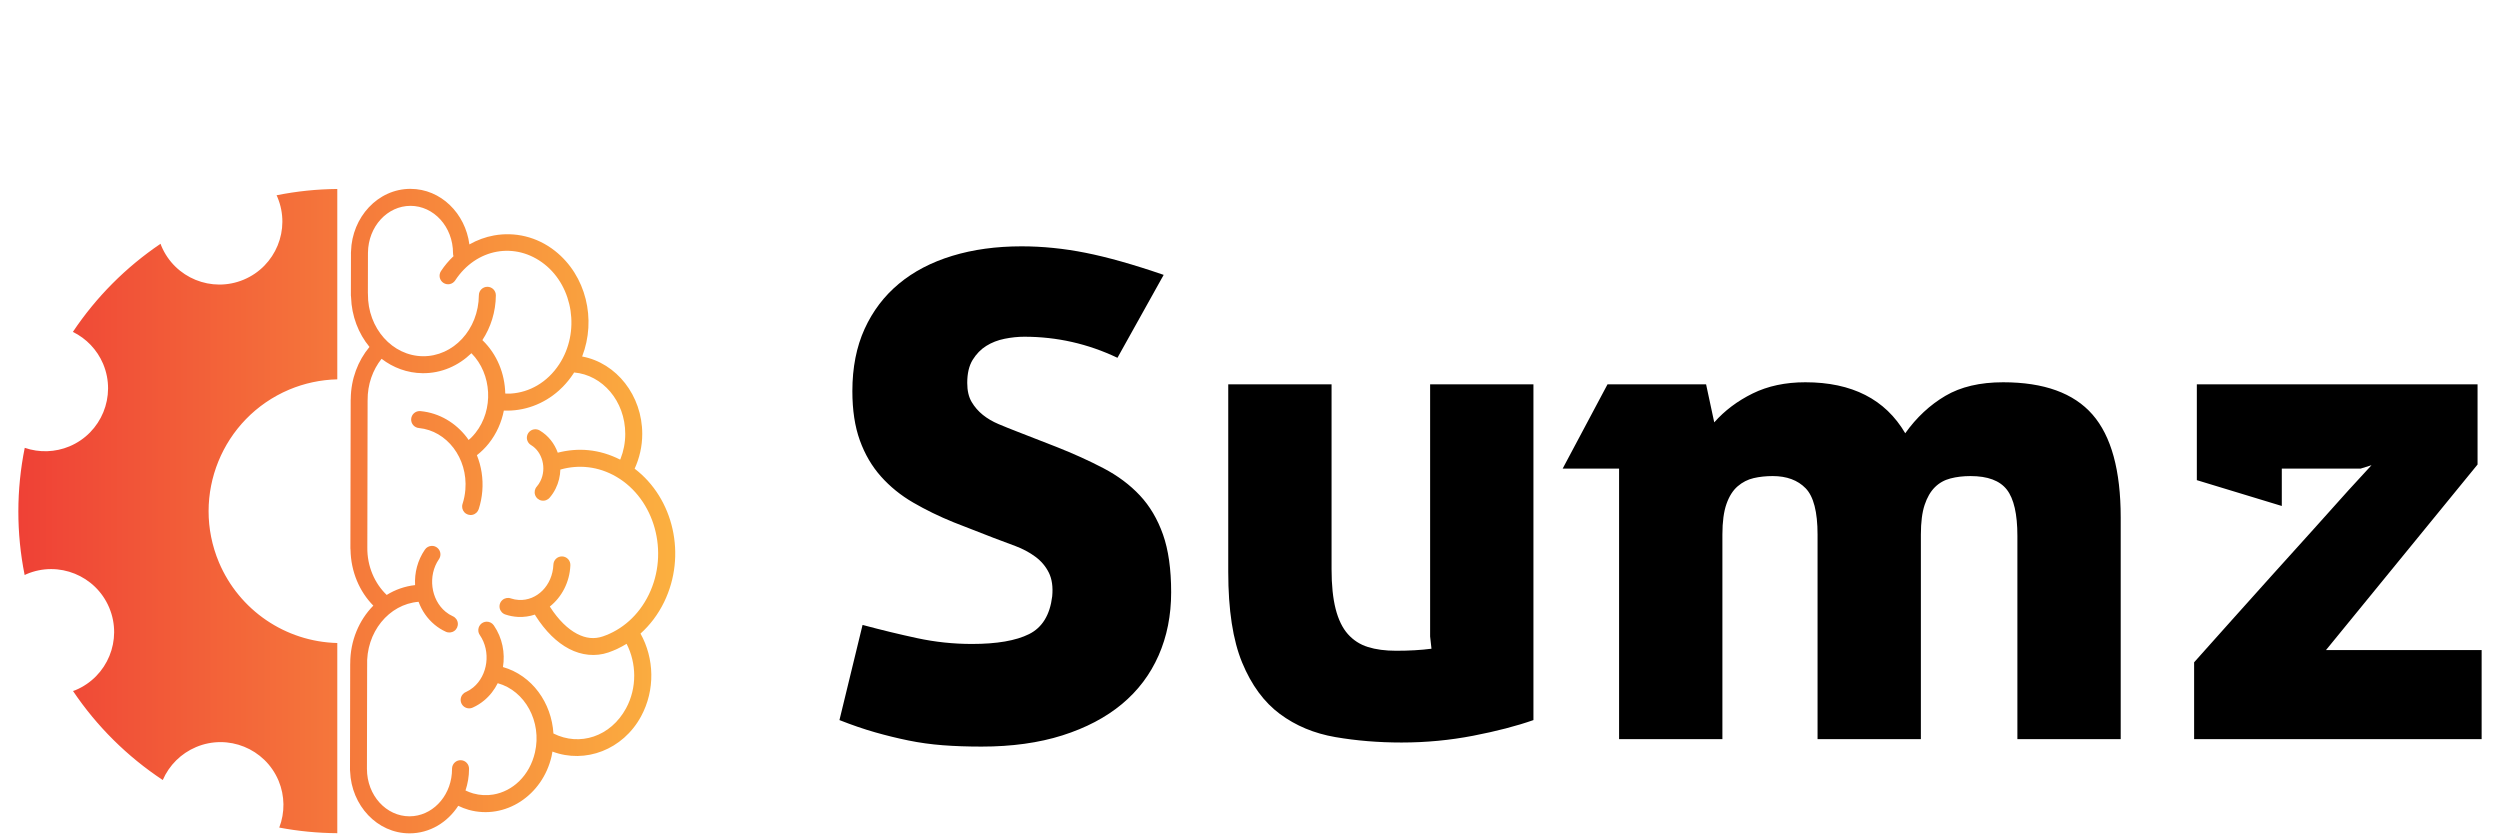
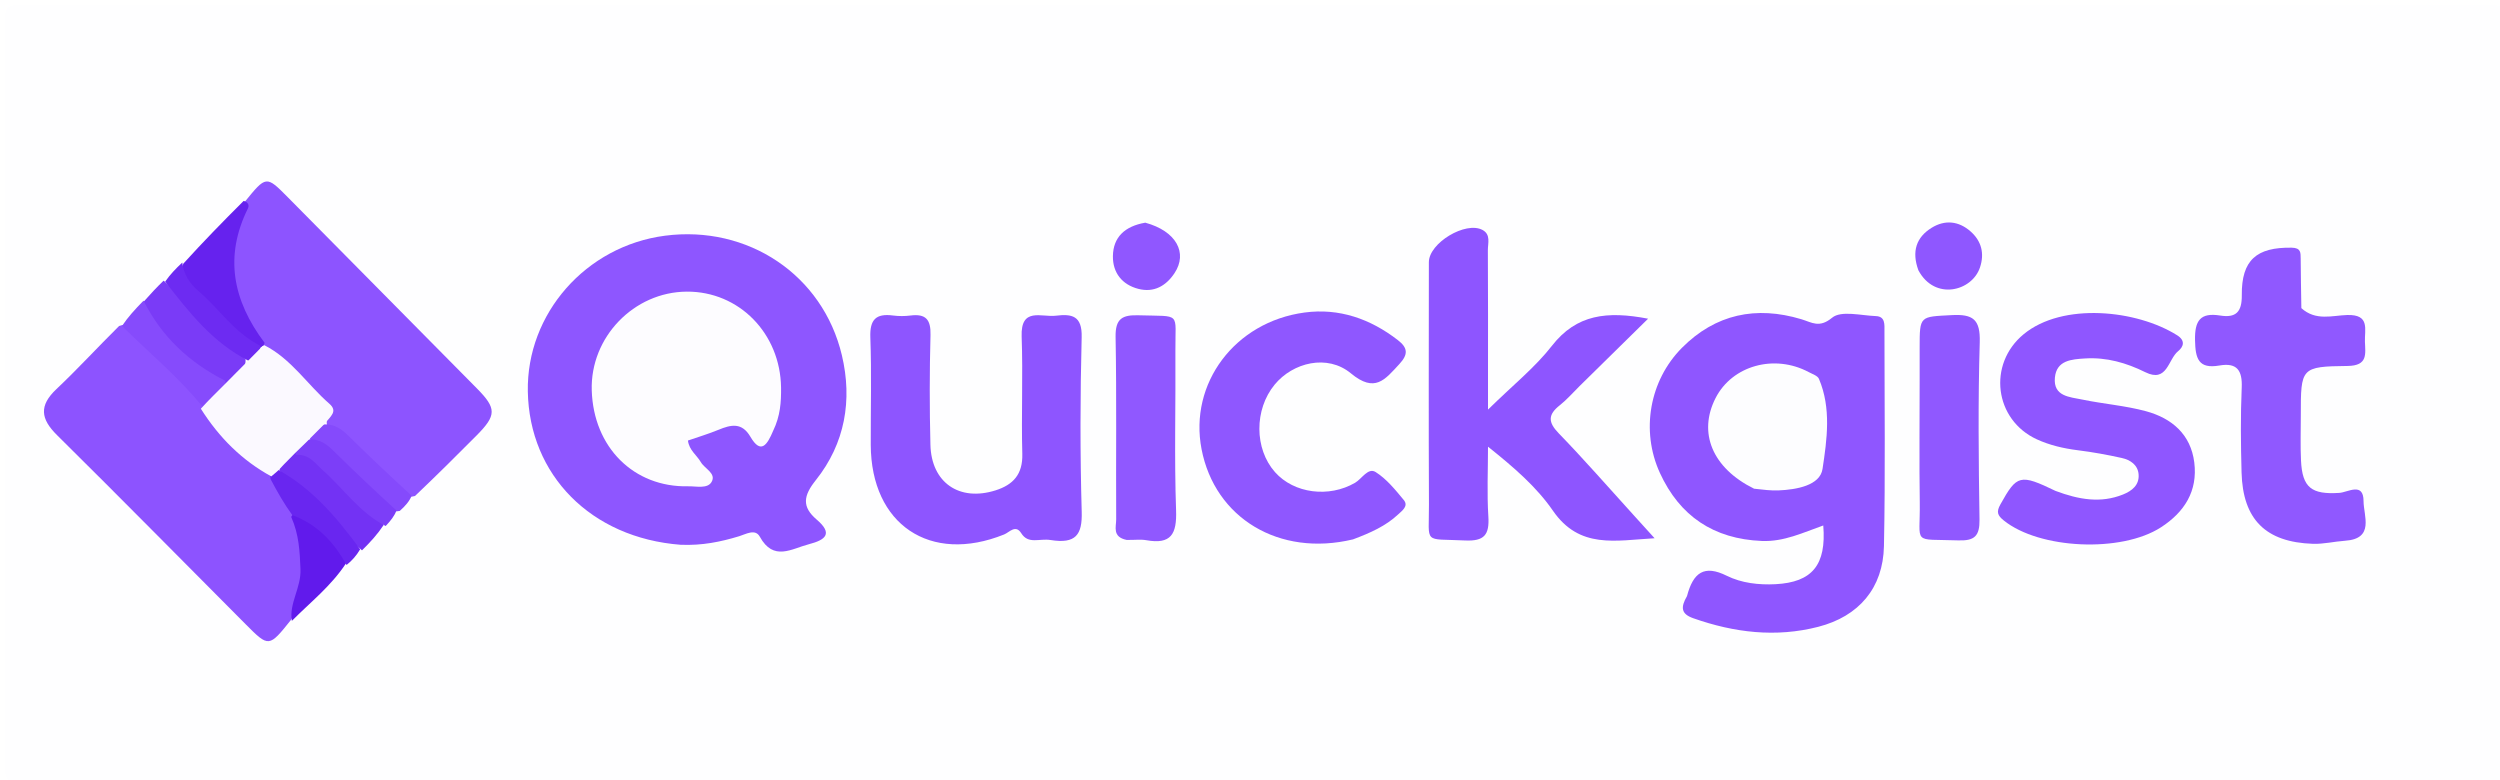
- <svg xmlns="http://www.w3.org/2000/svg" width="90" height="30" viewBox="0 0 300 101.491" class="css-1j8o68f" version="1.1" id="svg12">
-   <defs id="SvgjsDefs10989">
-     <linearGradient id="SvgjsLinearGradient10994">
-       <stop id="SvgjsStop10995" stop-color="#ef4136" offset="0" />
-       <stop id="SvgjsStop10996" stop-color="#fbb040" offset="1" />
-     </linearGradient>
-   </defs>
-   <g id="SvgjsG10990" featurekey="hmhgWD-0" transform="matrix(0.827779,0,0,0.827779,-1.498085,20.44879)" fill="url(#SvgjsLinearGradient10994)">
-     <path d="m59.5 3.082c-4.795 0-8.602 4.16-8.746 9.193a1.25 1.25 0 0 0-0.01 0.16v0.051 0.002c-2.12e-4 0.027-0.004 0.053-0.004 0.08a1.25 1.25 0 0 0 0.004 0.125l-0.012 6.062a1.25 1.25 0 0 0 0.027 0.27 1.25 1.25 0 0 0 0 0.006c0.088 2.786 1.089 5.342 2.709 7.309-1.697 2.033-2.723 4.707-2.754 7.625a1.25 1.25 0 0 0-0.012 0.18l-0.041 21.643a1.25 1.25 0 0 0 0 0.008c-3.4e-5 0.003 3.3e-5 0.005 0 0.008v0.164a1.25 1.25 0 0 0 0.018 0.215 1.25 1.25 0 0 0 0 0.008c0.058 3.216 1.313 6.136 3.356 8.213-2.113 2.135-3.4 5.177-3.398 8.484v0.002a1.25 1.25 0 0 0-0.006 0.121l-0.029 15.393a1.25 1.25 0 0 0 0 0.014c0 0.002-1e-6 0.004 0 0.006v0.156a1.25 1.25 0 0 0 0.018 0.225c0.189 4.991 3.977 9.1 8.742 9.1 2.987 0 5.589-1.618 7.166-4.051 0.492 0.234 1 0.442 1.537 0.592 5.393 1.499 10.865-2.125 12.193-7.873 0.054-0.233 0.09-0.466 0.129-0.699 4.827 1.821 10.372-0.265 13.033-5.17 2.117-3.903 1.951-8.559-0.076-12.191 1.391-1.247 2.581-2.804 3.471-4.631 3.343-6.865 1.417-15.253-4.334-19.629 0.706-1.55 1.119-3.279 1.119-5.115 0-5.654-3.788-10.445-8.842-11.391 2.112-5.442 0.607-11.91-4.006-15.543-2.675-2.106-5.914-2.814-8.961-2.268-1.26 0.226-2.482 0.678-3.623 1.322-0.591-4.563-4.201-8.174-8.668-8.174zm-10.766 0.018a47.453 47.453 0 0 0-8.94 0.928l0.006 0.004 0.002 0.002a9.264 9.264 0 0 1 0.111 0.238l0.025 0.062a9.264 9.264 0 0 1-4.973 12.109 9.264 9.264 0 0 1-12.115-4.951 9.264 9.264 0 0 1-0.121-0.328 47.453 47.453 0 0 0-12.898 12.963 9.264 9.264 0 0 1 4.436 4.674l0.027 0.064a9.264 9.264 0 0 1-4.973 12.107 9.264 9.264 0 0 1-6.574 0.213 47.453 47.453 0 0 0-0.014 18.713 9.264 9.264 0 0 1 0.295-0.139 9.264 9.264 0 0 1 12.133 4.906l0.027 0.064a9.264 9.264 0 0 1-4.973 12.105 9.264 9.264 0 0 1-0.363 0.131 47.453 47.453 0 0 0 13.203 13.094 9.264 9.264 0 0 1 4.887-4.842 9.264 9.264 0 0 1 12.135 4.906l0.027 0.064a9.264 9.264 0 0 1 0.09 6.869 47.453 47.453 0 0 0 8.539 0.826v-27.98a19.424 19.424 0 0 1-17.408-11.857 19.424 19.424 0 0 1 10.332-25.426 19.424 19.424 0 0 1 7.076-1.51v-28.012zm10.766 2.482c3.407 0 6.262 3.053 6.262 6.986a1.25 1.25 0 0 0 0.068 0.422c-0.678 0.644-1.302 1.37-1.844 2.197a1.25 1.25 0 1 0 2.092 1.369c3.092-4.723 8.867-5.748 13.127-2.393 4.26 3.355 5.272 10.002 2.18 14.725-1.758 2.685-4.399 4.144-7.119 4.314-0.273 0.017-0.547 0.005-0.82-0.004-0.062-2.905-1.192-5.772-3.367-7.863 1.227-1.869 1.961-4.138 1.984-6.58a1.25 1.25 0 1 0-2.5-0.025c-0.048 5.084-3.788 9.027-8.244 8.977-4.457-0.051-8.126-4.082-8.078-9.166a1.25 1.25 0 0 0-0.004-0.125 1.25 1.25 0 0 0-0.004-0.025l0.01-5.293 0.002-0.613c0.041-3.892 2.873-6.902 6.256-6.902zm8.973 21.689c3.012 3.038 3.31 8.29 0.594 11.713-0.216 0.272-0.442 0.524-0.68 0.756-0.108 0.105-0.224 0.192-0.336 0.289-0.087-0.124-0.166-0.253-0.258-0.373-1.634-2.135-4.022-3.601-6.799-3.871a1.25 1.25 0 0 0-0.123-0.008 1.25 1.25 0 0 0-0.119 2.496c4.081 0.397 7.202 4.402 6.824 9.07-0.059 0.73-0.2 1.427-0.412 2.082a1.25 1.25 0 1 0 2.379 0.768c0.271-0.839 0.451-1.726 0.525-2.648 0.151-1.861-0.146-3.663-0.795-5.277 0.633-0.494 1.224-1.067 1.75-1.73 1.142-1.439 1.876-3.106 2.215-4.836 2.914 0.127 5.822-0.905 8.111-2.957 0.198-0.177 0.39-0.362 0.578-0.555 0.565-0.577 1.085-1.221 1.549-1.93 0.035-0.053 0.062-0.109 0.096-0.162 4.168 0.358 7.527 4.197 7.527 9.037 0 1.307-0.248 2.544-0.691 3.66-0.017 0.043-0.041 0.082-0.059 0.125-1.5-0.762-3.071-1.23-4.65-1.387-1.53-0.151-3.059-0.014-4.529 0.367-0.476-1.33-1.372-2.499-2.639-3.26a1.25 1.25 0 0 0-0.715-0.186 1.25 1.25 0 0 0-0.572 2.328c1.649 0.99 2.32 3.403 1.371 5.303-0.148 0.297-0.324 0.56-0.52 0.789a1.25 1.25 0 1 0 1.9 1.623c0.33-0.386 0.618-0.819 0.855-1.295 0.449-0.898 0.674-1.862 0.703-2.818 2.682-0.766 5.597-0.49 8.254 1.066 5.612 3.287 7.801 11.083 4.758 17.334-1.509 3.098-3.98 5.197-6.754 6.143-1.248 0.426-2.485 0.312-3.814-0.383s-2.721-2.014-3.977-3.977a1.25 1.25 0 0 0-0.02-0.029c1.752-1.386 2.922-3.583 3.025-6.059a1.25 1.25 0 0 0-1.215-1.318 1.25 1.25 0 0 0-1.283 1.215c-0.128 3.081-2.439 5.323-5.07 5.191-0.411-0.021-0.805-0.098-1.182-0.225a1.251 1.251 0 1 0-0.797 2.371c0.588 0.198 1.211 0.317 1.853 0.35 0.866 0.043 1.697-0.085 2.477-0.342a1.25 1.25 0 0 0 0.105 0.193c1.43 2.235 3.089 3.887 4.924 4.846 1.835 0.959 3.878 1.182 5.779 0.533 0.932-0.318 1.828-0.751 2.682-1.273 1.459 2.842 1.556 6.473-0.078 9.486-2.268 4.181-6.834 5.646-10.688 3.707-0.271-4.508-3.128-8.544-7.426-9.775 0.339-2.074-0.082-4.286-1.336-6.117a1.25 1.25 0 0 0-1.062-0.559 1.25 1.25 0 0 0-1.217 1.43 1.25 1.25 0 0 0 0.023 0.123 1.25 1.25 0 0 0 0.191 0.418c1.656 2.418 1.187 5.928-0.979 7.711-0.339 0.279-0.694 0.499-1.059 0.664a1.25 1.25 0 1 0 1.031 2.275c0.567-0.257 1.112-0.594 1.617-1.01 0.868-0.715 1.54-1.593 2.023-2.559a1.25 1.25 0 0 0 0.023 0.008c3.983 1.107 6.501 5.648 5.453 10.184-0.786 3.401-3.263 5.713-6.133 6.189-0.239 0.04-0.481 0.068-0.725 0.082-0.488 0.028-0.985 0.001-1.482-0.08-0.249-0.041-0.497-0.095-0.746-0.164-0.395-0.11-0.768-0.263-1.131-0.436 0.331-1 0.52-2.07 0.52-3.184a1.25 1.25 0 0 0-2.498-0.088 1.25 1.25 0 0 0-0.002 0.088c0 3.688-2.51 6.601-5.631 6.951-0.208 0.023-0.418 0.035-0.631 0.035-3.405 0-6.257-3.05-6.26-6.981-1e-6 -0.002 0-0.004 0-0.006l0.029-14.947a1.25 1.25 0 0 0 0.002-0.154c-0.216-5 3.212-9.125 7.566-9.473 0.477 1.292 1.27 2.471 2.379 3.385 0.505 0.416 1.048 0.755 1.615 1.012a1.25 1.25 0 1 0 1.031-2.277c-0.365-0.165-0.72-0.385-1.059-0.664-2.165-1.783-2.634-5.293-0.979-7.711a1.25 1.25 0 0 0-1.041-1.971 1.25 1.25 0 0 0-1.022 0.559c-1.073 1.567-1.537 3.412-1.438 5.211-1.517 0.169-2.928 0.674-4.176 1.447-1.756-1.68-2.887-4.186-2.85-7.004l0.02-10.695 0.021-10.838a1.25 1.25 0 0 0 0.002-0.1c-0.022-2.354 0.765-4.493 2.053-6.107 1.701 1.308 3.773 2.093 6.031 2.119 2.771 0.032 5.28-1.095 7.184-2.936z" id="path6" />
-   </g>
-   <g id="SvgjsG10991" featurekey="1RRcwp-0" transform="matrix(4.139081,0,0,4.139081,97.59891,7.235049)" fill="#000000">
-     <path d="M3.94 13.62 c-0.427 -0.173 -0.823 -0.367 -1.19 -0.58 s-0.683 -0.47 -0.95 -0.77 s-0.473 -0.653 -0.62 -1.06 s-0.22 -0.89 -0.22 -1.45 c0 -0.693 0.12 -1.303 0.36 -1.83 s0.577 -0.97 1.01 -1.33 s0.957 -0.633 1.57 -0.82 s1.293 -0.28 2.04 -0.28 c0.613 0 1.24 0.063 1.88 0.19 s1.407 0.343 2.3 0.65 l-1.36 2.44 c-0.867 -0.413 -1.78 -0.62 -2.74 -0.62 c-0.187 0 -0.38 0.02 -0.58 0.06 s-0.38 0.11 -0.54 0.21 s-0.293 0.237 -0.4 0.41 s-0.16 0.4 -0.16 0.68 c0 0.227 0.043 0.413 0.13 0.56 s0.197 0.273 0.33 0.38 s0.287 0.197 0.46 0.27 s0.347 0.143 0.52 0.21 l1.18 0.46 c0.507 0.2 0.97 0.41 1.39 0.63 s0.777 0.487 1.07 0.8 s0.52 0.697 0.68 1.15 s0.24 1.02 0.24 1.7 s-0.123 1.3 -0.37 1.86 s-0.607 1.037 -1.08 1.43 s-1.057 0.7 -1.75 0.92 s-1.487 0.33 -2.38 0.33 c-0.413 0 -0.793 -0.013 -1.14 -0.04 s-0.683 -0.073 -1.01 -0.14 s-0.653 -0.147 -0.98 -0.24 s-0.677 -0.213 -1.05 -0.36 l0.68 -2.8 c0.547 0.147 1.083 0.277 1.61 0.39 s1.063 0.17 1.61 0.17 c0.733 0 1.293 -0.097 1.68 -0.29 s0.613 -0.563 0.68 -1.11 c0.027 -0.28 -0.007 -0.513 -0.1 -0.7 s-0.227 -0.343 -0.4 -0.47 s-0.367 -0.23 -0.58 -0.31 l-0.64 -0.24 z M12.02 9.56 l3.04 -0 l0 5.44 c0 0.467 0.04 0.857 0.12 1.17 s0.2 0.56 0.36 0.74 s0.357 0.307 0.59 0.38 s0.51 0.11 0.83 0.11 c0.387 0 0.733 -0.02 1.04 -0.06 l-0.04 -0.36 l0 -7.42 l3.04 0 l0 9.88 c-0.493 0.173 -1.083 0.327 -1.77 0.46 s-1.39 0.2 -2.11 0.2 c-0.68 0 -1.33 -0.053 -1.95 -0.16 s-1.163 -0.333 -1.63 -0.68 s-0.837 -0.85 -1.11 -1.51 s-0.41 -1.55 -0.41 -2.67 l0 -5.52 z M23.52 12.04 l-1.66 0 l1.32 -2.48 l2.9 0 l0.24 1.12 c0.307 -0.347 0.683 -0.63 1.13 -0.85 s0.963 -0.33 1.55 -0.33 c1.373 0 2.353 0.5 2.94 1.5 c0.333 -0.467 0.727 -0.833 1.18 -1.1 s1.02 -0.4 1.7 -0.4 c1.2 0 2.077 0.317 2.63 0.95 s0.83 1.643 0.83 3.03 l0 6.52 l-3.04 0 l0 -5.98 c0 -0.64 -0.103 -1.093 -0.31 -1.36 s-0.563 -0.4 -1.07 -0.4 c-0.213 0 -0.41 0.023 -0.59 0.07 s-0.333 0.133 -0.46 0.26 s-0.227 0.3 -0.3 0.52 s-0.11 0.51 -0.11 0.87 l0 6.02 l-3.04 0 l0 -6.02 c0 -0.667 -0.117 -1.12 -0.35 -1.36 s-0.557 -0.36 -0.97 -0.36 c-0.2 0 -0.387 0.02 -0.56 0.06 s-0.33 0.12 -0.47 0.24 s-0.25 0.293 -0.33 0.52 s-0.12 0.527 -0.12 0.9 l0 6.02 l-3.04 0 l0 -7.96 z M44.32 17.38 l4.58 0 l0 2.62 l-8.46 0 l0 -2.26 l0.33 -0.37 l0.84 -0.94 l1.13 -1.26 l1.2 -1.33 l1.04 -1.16 l0.68 -0.74 l-0.32 0.1 l-2.32 0 l0 1.1 l-2.5 -0.76 l0 -2.82 l8.26 0 l0 2.36 z" id="path9" />
-   </g>
+ <svg xmlns="http://www.w3.org/2000/svg" version="1.1" id="Layer_1" x="0px" y="0px" width="100%" viewBox="0 0 500 156" enable-background="new 0 0 500 156" xml:space="preserve">
+   <path fill="#FEFEFF" opacity="1" stroke="none" d=" M413,157   C276.833,157 141.167,156.982 5.5,157.094   C1.751,157.097 0.892,156.251 0.903,152.5   C1.049,103.167 1.034,53.833 0.917,4.5   C0.91,1.518 1.517,0.917 4.5,0.919   C168.833,1.01 333.166,1.01 497.5,0.919   C500.48,0.917 501.09,1.516 501.083,4.5   C500.966,54.166 500.967,103.833 501.083,153.499   C501.09,156.481 500.486,157.101 497.5,157.085   C469.501,156.942 441.5,157 413,157  z" />
+   <path fill="#8E56FF" opacity="1" stroke="none" d=" M136.111,108.955   C118.194,107.572 105.863,95.016 105.565,78.3   C105.287,62.722 117.181,49.206 132.985,47.142   C149.541,44.98 164.551,54.951 168.372,71.036   C170.512,80.047 169.006,88.703 163.161,96.032   C160.68,99.143 160.319,101.342 163.339,103.918   C166.647,106.741 165.111,107.977 161.811,108.835   C158.291,109.751 154.708,112.321 151.961,107.338   C151.049,105.684 149.182,106.835 147.84,107.243   C144.153,108.363 140.437,109.138 136.111,108.955  z" />
+   <path fill="#8F56FF" opacity="1" stroke="none" d=" M337.399,119.217   C338.65,114.489 340.827,112.911 345.347,115.15   C348.312,116.619 351.747,117.013 355.1,116.839   C362.439,116.456 365.299,112.994 364.653,105.095   C360.614,106.509 356.806,108.378 352.371,108.194   C342.712,107.794 335.943,103.217 331.983,94.592   C328.118,86.172 329.894,76.099 336.384,69.567   C343.1,62.81 351.228,61.117 360.281,63.848   C362.398,64.486 363.845,65.671 366.429,63.539   C368.223,62.059 372.191,63.105 375.18,63.219   C377.086,63.292 376.891,64.931 376.891,66.235   C376.894,80.565 377.081,94.899 376.79,109.223   C376.62,117.6 371.79,123.268 363.647,125.363   C355.172,127.543 346.839,126.532 338.644,123.644   C336.201,122.783 336.096,121.468 337.399,119.217  z" />
+   <path fill="#8D54FF" opacity="1" stroke="none" d=" M48.935,40.389   C53.223,35.113 53.244,35.092 57.526,39.413   C70.157,52.16 82.774,64.921 95.385,77.689   C99.342,81.695 99.327,83.054 95.29,87.122   C91.312,91.131 87.298,95.105 83,99.199   C80.077,99.962 78.856,97.875 77.31,96.497   C73.376,92.992 70.258,88.594 65.363,85.613   C65.54,81.705 63.429,79.345 60.955,77.068   C58.167,74.502 55.682,71.61 52.351,69.086   C44.762,60.195 43.502,50.863 48.935,40.389  z" />
+   <path fill="#8D53FF" opacity="1" stroke="none" d=" M58.226,123.946   C53.786,129.494 53.771,129.508 49.134,124.854   C36.563,112.237 24.067,99.543 11.402,87.022   C8.094,83.751 7.799,81.112 11.283,77.822   C15.513,73.827 19.454,69.526 23.817,65.204   C25.442,64.557 26.392,65.343 27.187,66.149   C31.715,70.74 36.724,74.871 40.733,80.42   C43.318,87.163 49.134,90.33 54.289,94.639   C56.187,97.413 57.8,99.949 59.391,102.964   C62.352,110.253 62.275,117.016 58.226,123.946  z" />
+   <path fill="#8E55FF" opacity="1" stroke="none" d=" M326.84,103.15   C328.193,104.64 329.305,105.867 330.919,107.649   C323.089,108.091 315.914,109.863 310.579,102.131   C307.308,97.391 302.813,93.494 297.601,89.34   C297.601,93.997 297.38,98.668 297.671,103.307   C297.901,106.975 296.854,108.28 292.984,108.093   C284.534,107.684 285.826,108.963 285.79,100.932   C285.717,84.768 285.761,68.602 285.773,52.437   C285.776,48.603 293.143,44.167 296.51,45.995   C298.202,46.913 297.562,48.658 297.572,50.059   C297.629,58.558 297.601,67.057 297.601,75.556   C297.601,77.168 297.601,78.78 297.601,81.92   C302.566,77.04 306.997,73.506 310.387,69.158   C315.311,62.842 321.449,62.171 329.619,63.74   C324.741,68.538 320.325,72.881 315.908,77.224   C314.601,78.509 313.391,79.918 311.961,81.048   C309.59,82.922 309.569,84.421 311.75,86.668   C316.853,91.926 321.668,97.464 326.84,103.15  z" />
+   <path fill="#8E55FF" opacity="1" stroke="none" d=" M210.127,108.006   C207.848,107.639 205.679,108.923 204.244,106.636   C203.112,104.834 201.888,106.464 200.824,106.893   C186.052,112.855 174.205,104.916 174.151,88.964   C174.127,81.806 174.333,74.641 174.068,67.492   C173.934,63.9 175.196,62.653 178.618,63.102   C179.763,63.253 180.96,63.248 182.107,63.103   C185.138,62.721 186.185,63.892 186.101,66.994   C185.905,74.313 185.902,81.645 186.085,88.966   C186.274,96.54 191.877,100.356 199.098,98.076   C202.652,96.953 204.572,94.848 204.461,90.784   C204.246,82.965 204.614,75.129 204.33,67.315   C204.113,61.346 208.302,63.493 211.167,63.141   C214.331,62.753 216.444,63.104 216.334,67.418   C216.037,79.063 216.01,90.728 216.343,102.371   C216.475,106.966 215.142,108.814 210.127,108.006  z" />
+   <path fill="#8F56FF" opacity="1" stroke="none" d=" M411.115,98.185   C415.794,99.935 420.151,100.689 424.607,98.898   C426.419,98.17 427.888,96.995 427.72,94.87   C427.571,92.977 426.057,91.976 424.375,91.601   C421.464,90.951 418.515,90.42 415.556,90.048   C412.721,89.691 409.972,89.055 407.395,87.879   C398.856,83.981 397.476,72.824 404.73,66.844   C412.514,60.428 427.313,61.946 435.429,67.055   C437.126,68.123 436.712,69.349 435.618,70.238   C433.603,71.876 433.457,76.617 429.06,74.439   C425.262,72.559 421.309,71.428 417.042,71.689   C414.33,71.855 411.308,72.039 410.979,75.52   C410.62,79.316 413.978,79.397 416.474,79.917   C420.698,80.796 425.058,81.118 429.205,82.246   C434.344,83.643 438.151,86.849 438.856,92.489   C439.573,98.223 436.884,102.437 432.178,105.472   C424.218,110.606 407.868,109.823 400.764,104.101   C399.498,103.081 399.233,102.397 400.082,100.877   C403.386,94.958 403.973,94.743 411.115,98.185  z" />
+   <path fill="#9058FF" opacity="1" stroke="none" d=" M460.271,61.627   C463.172,64.245 466.447,63.092 469.442,63.003   C474.04,62.866 472.901,65.89 472.986,68.337   C473.07,70.79 473.614,73.145 469.509,73.193   C460.159,73.301 460.16,73.532 460.162,83.125   C460.163,86.117 460.058,89.115 460.2,92.101   C460.46,97.555 462.313,98.93 467.86,98.578   C469.563,98.47 472.704,96.334 472.71,100.229   C472.715,103.182 474.968,107.748 469.006,108.151   C466.861,108.297 464.718,108.834 462.588,108.763   C453.127,108.444 448.564,103.893 448.312,94.49   C448.16,88.842 448.097,83.179 448.343,77.537   C448.494,74.087 447.405,72.488 443.89,73.101   C439.681,73.836 439.078,71.714 439.006,68.05   C438.928,64.135 440.04,62.469 444.023,63.105   C447.157,63.605 448.396,62.438 448.36,59.045   C448.285,51.998 451.323,49.426 458.333,49.537   C460.21,49.567 460.118,50.559 460.137,51.696   C460.19,54.854 460.181,58.013 460.271,61.627  z" />
+   <path fill="#8F57FF" opacity="1" stroke="none" d=" M270.604,107.875   C255.84,111.423 242.971,103.615 240.31,89.833   C237.778,76.718 246.934,64.375 260.922,62.503   C267.815,61.58 274.049,63.756 279.56,68.013   C281.571,69.566 281.687,70.864 279.859,72.829   C276.986,75.917 275.006,78.664 270.172,74.663   C265.481,70.782 258.586,72.476 254.925,76.93   C250.828,81.917 250.863,89.766 255.003,94.43   C258.803,98.711 265.804,99.592 271.017,96.554   C272.386,95.756 273.61,93.452 275.131,94.412   C277.318,95.791 279.067,97.962 280.754,100.002   C281.751,101.207 280.45,102.115 279.627,102.885   C277.148,105.204 274.108,106.559 270.604,107.875  z" />
+   <path fill="#9058FF" opacity="1" stroke="none" d=" M225.325,107.986   C222.401,107.38 223.245,105.351 223.237,103.874   C223.171,91.716 223.337,79.554 223.118,67.399   C223.051,63.7 224.464,62.954 227.769,63.058   C236.371,63.329 235.022,62.277 235.08,70.099   C235.158,80.758 234.843,91.427 235.216,102.074   C235.382,106.819 234.215,108.926 229.275,108.043   C228.145,107.841 226.949,108.009 225.325,107.986  z" />
+   <path fill="#9058FF" opacity="1" stroke="none" d=" M383.93,76.011   C383.93,73.515 383.929,71.518 383.93,69.52   C383.933,63.102 383.948,63.371 390.322,63.024   C394.61,62.79 396.086,63.877 395.949,68.455   C395.598,80.265 395.723,92.093 395.901,103.91   C395.951,107.231 394.893,108.191 391.634,108.077   C382.249,107.749 384.082,109.069 383.955,100.482   C383.837,92.493 383.93,84.5 383.93,76.011  z" />
+   <path fill="#6622EE" opacity="1" stroke="none" d=" M48.734,40.179   C49.63,40.431 49.905,41.033 49.579,41.693   C44.847,51.266 46.516,60.034 52.921,68.568   C52.783,69.092 52.597,69.272 52.042,69.575   C44.775,66.894 40.635,61.104 36.372,55.474   C35.884,54.829 36.189,53.864 36.673,52.721   C40.646,48.345 44.547,44.347 48.734,40.179  z" />
+   <path fill="#8F57FF" opacity="1" stroke="none" d=" M383.679,54.058   C382.289,50.252 383.281,47.446 386.317,45.564   C388.982,43.912 391.748,44.193 394.117,46.288   C396.308,48.225 396.93,50.716 395.99,53.506   C394.387,58.263 386.947,60.181 383.679,54.058  z" />
+   <path fill="#9057FF" opacity="1" stroke="none" d=" M229.057,44.535   C235.225,46.212 237.611,50.555 234.896,54.639   C233.194,57.198 230.774,58.576 227.667,57.773   C224.4,56.93 222.541,54.532 222.581,51.24   C222.627,47.426 224.974,45.24 229.057,44.535  z" />
+   <path fill="#7A3BF7" opacity="1" stroke="none" d=" M28.776,60.289   C30.138,58.745 31.289,57.519 32.715,56.134   C38.489,60.959 43.342,66.606 49.109,71.821   C49.195,74.501 47.547,75.638 45.363,76.757   C43.642,77.121 42.296,76.947 41.267,76.075   C36.898,72.373 32.721,68.464 29.271,63.861   C28.577,62.935 28.25,61.812 28.776,60.289  z" />
+   <path fill="#864BFC" opacity="1" stroke="none" d=" M28.707,60.132   C32.274,67.231 37.69,72.422 45.054,76.156   C45.562,79.353 42.966,80.123 40.559,81.402   C35.713,75.398 29.905,70.655 24.403,65.194   C25.551,63.465 26.989,61.88 28.707,60.132  z" />
+   <path fill="#7332F4" opacity="1" stroke="none" d=" M76.739,104.992   C75.484,106.875 74.096,108.401 72.396,110.072   C66.629,105.102 61.687,99.464 55.893,94.186   C55.693,92.089 56.835,91.149 58.589,90.268   C61.325,89.677 63.064,90.868 64.602,92.412   C68.633,96.457 72.879,100.291 76.739,104.992  z" />
+   <path fill="#611AEC" opacity="1" stroke="none" d=" M58.37,124.18   C57.78,120.652 60.261,117.547 60.097,113.802   C59.945,110.335 59.823,106.946 58.238,103.38   C58.875,102.232 59.95,101.945 60.762,102.513   C64.428,105.074 68.406,107.415 69.212,112.66   C66.186,117.254 62.148,120.373 58.37,124.18  z" />
+   <path fill="#6926F0" opacity="1" stroke="none" d=" M69.314,112.997   C66.786,108.458 63.578,104.943 58.458,103.02   C56.797,100.726 55.49,98.429 54.114,95.819   C53.873,94.576 54.453,94.167 55.553,93.917   C62.582,97.799 67.373,103.555 72.035,109.857   C71.266,111.146 70.447,112.074 69.314,112.997  z" />
+   <path fill="#6D2BF2" opacity="1" stroke="none" d=" M49.762,72.185   C42.551,68.532 37.87,62.539 33.034,56.32   C34.048,54.875 35.105,53.774 36.453,52.509   C36.734,54.825 37.889,56.689 39.737,58.252   C43.835,61.716 46.748,66.487 52.024,69.131   C52.344,70.749 51.388,71.586 49.762,72.185  z" />
+   <path fill="#854AFC" opacity="1" stroke="none" d=" M64.512,84.9   C67.105,84.705 68.513,85.998 69.959,87.423   C73.917,91.325 77.96,95.142 82.335,99.148   C81.89,100.242 81.08,101.179 79.96,102.179   C77.077,102.751 75.77,100.826 74.204,99.404   C70.291,95.848 67.13,91.468 62.206,88.463   C61.413,86.268 62.592,85.436 64.512,84.9  z" />
+   <path fill="#7C3EF8" opacity="1" stroke="none" d=" M61.542,87.888   C64.104,87.706 65.51,88.993 66.952,90.415   C70.898,94.309 74.929,98.116 79.288,102.1   C78.901,103.182 78.151,104.122 77.137,105.205   C71.873,102.508 68.689,97.687 64.485,93.976   C63.021,92.684 61.914,90.834 59.201,90.957   C58.62,89.138 59.684,88.31 61.542,87.888  z" />
+   <path fill="#FDFCFF" opacity="1" stroke="none" d=" M154.634,86.15   C153.437,88.992 152.181,90.94 150.086,87.358   C148.372,84.426 146.202,84.925 143.697,85.96   C141.712,86.78 139.642,87.394 137.587,88.108   C137.837,90.065 139.351,91.017 140.149,92.4   C140.928,93.753 143.329,94.683 142.302,96.411   C141.473,97.807 139.242,97.225 137.632,97.259   C126.738,97.495 118.69,89.446 118.35,78.063   C118.033,67.454 126.765,58.389 137.36,58.326   C147.807,58.264 156.073,66.682 156.212,77.519   C156.248,80.37 156.073,83.181 154.634,86.15  z" />
+   <path fill="#FDFDFF" opacity="1" stroke="none" d=" M350.813,97.74   C342.433,93.598 339.572,86.533 343.124,79.594   C346.444,73.109 354.873,70.756 361.738,74.416   C362.469,74.806 363.521,75.14 363.789,75.77   C366.288,81.648 365.392,87.932 364.505,93.794   C364.004,97.102 359.294,97.93 355.687,98.083   C354.197,98.146 352.697,97.944 350.813,97.74  z" />
+   <path fill="#FBF9FF" opacity="1" stroke="none" d=" M62.017,87.676   C60.972,88.769 60.049,89.577 58.976,90.658   C57.933,91.753 57.04,92.575 56.035,93.685   C55.437,94.331 54.949,94.69 54.254,95.277   C48.399,92.074 43.829,87.53 40.17,81.744   C41.837,79.885 43.484,78.346 45.288,76.511   C46.669,75.068 47.894,73.922 49.275,72.493   C50.326,71.393 51.222,70.575 52.254,69.481   C52.39,69.205 52.727,69.153 52.848,69.032   C58.262,71.771 61.463,76.912 65.868,80.743   C67.643,82.288 66.05,83.282 65.027,84.662   C63.973,85.77 63.056,86.58 62.017,87.676  z" />
</svg>
